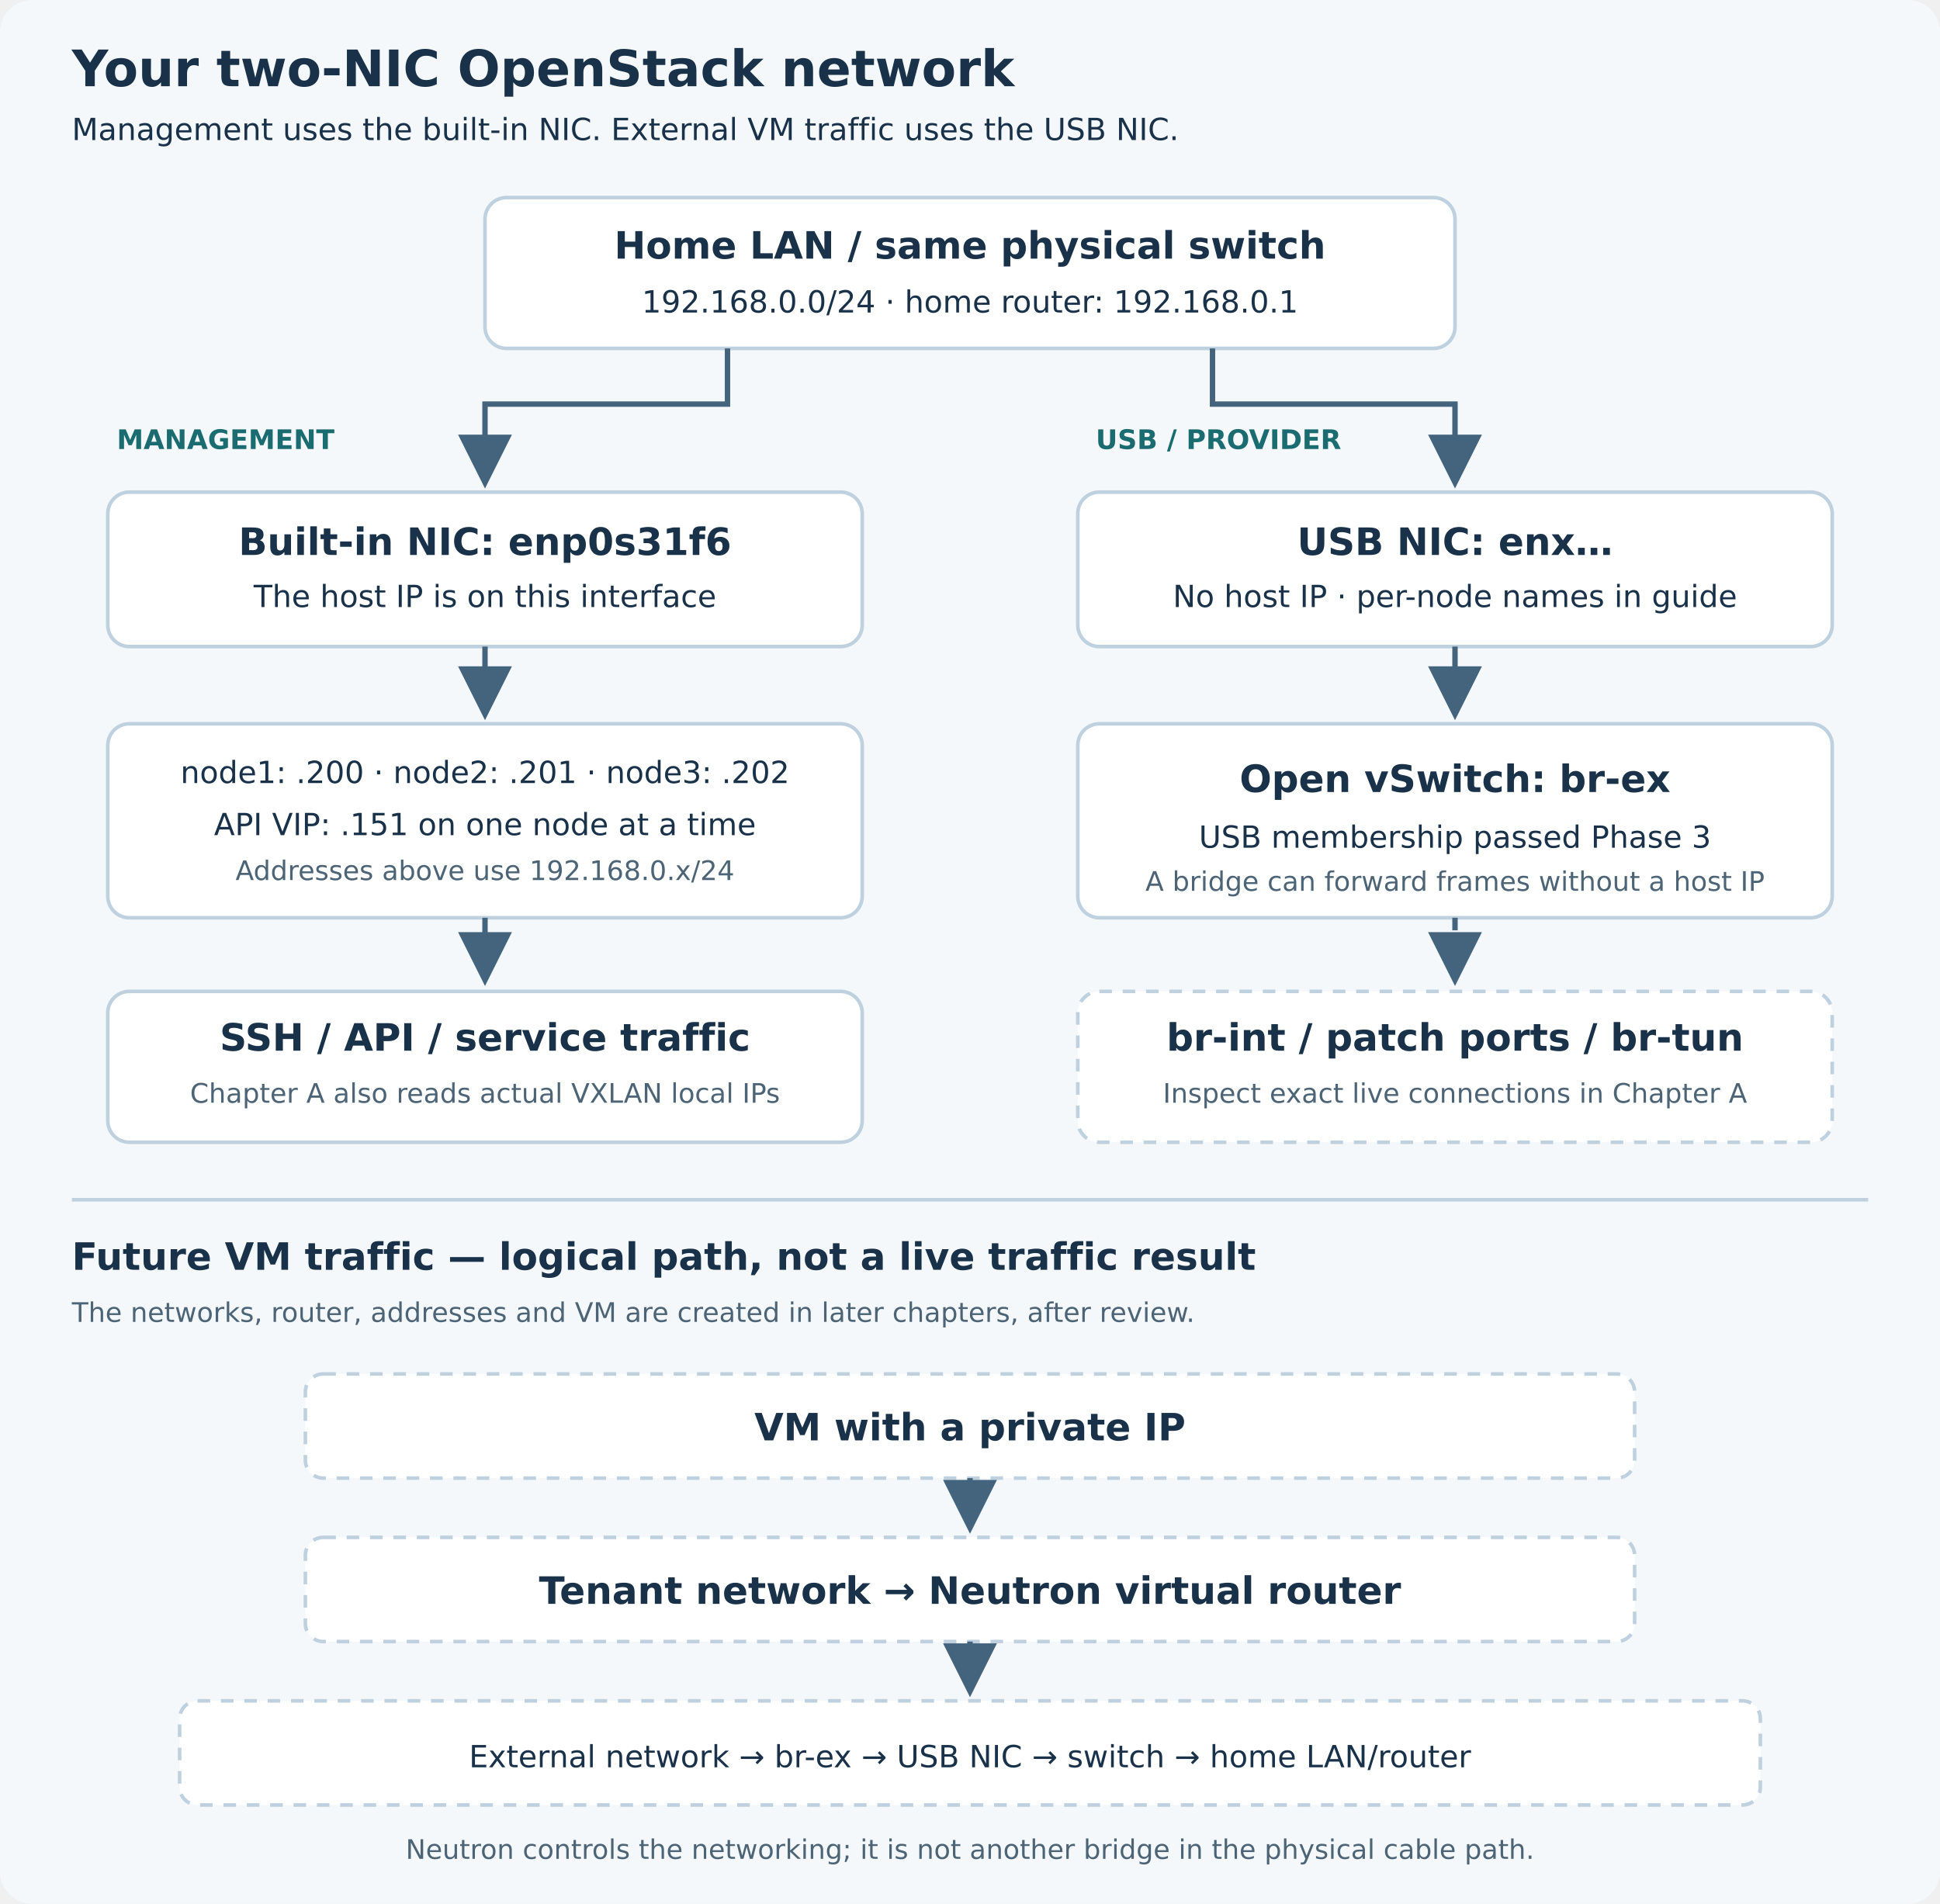
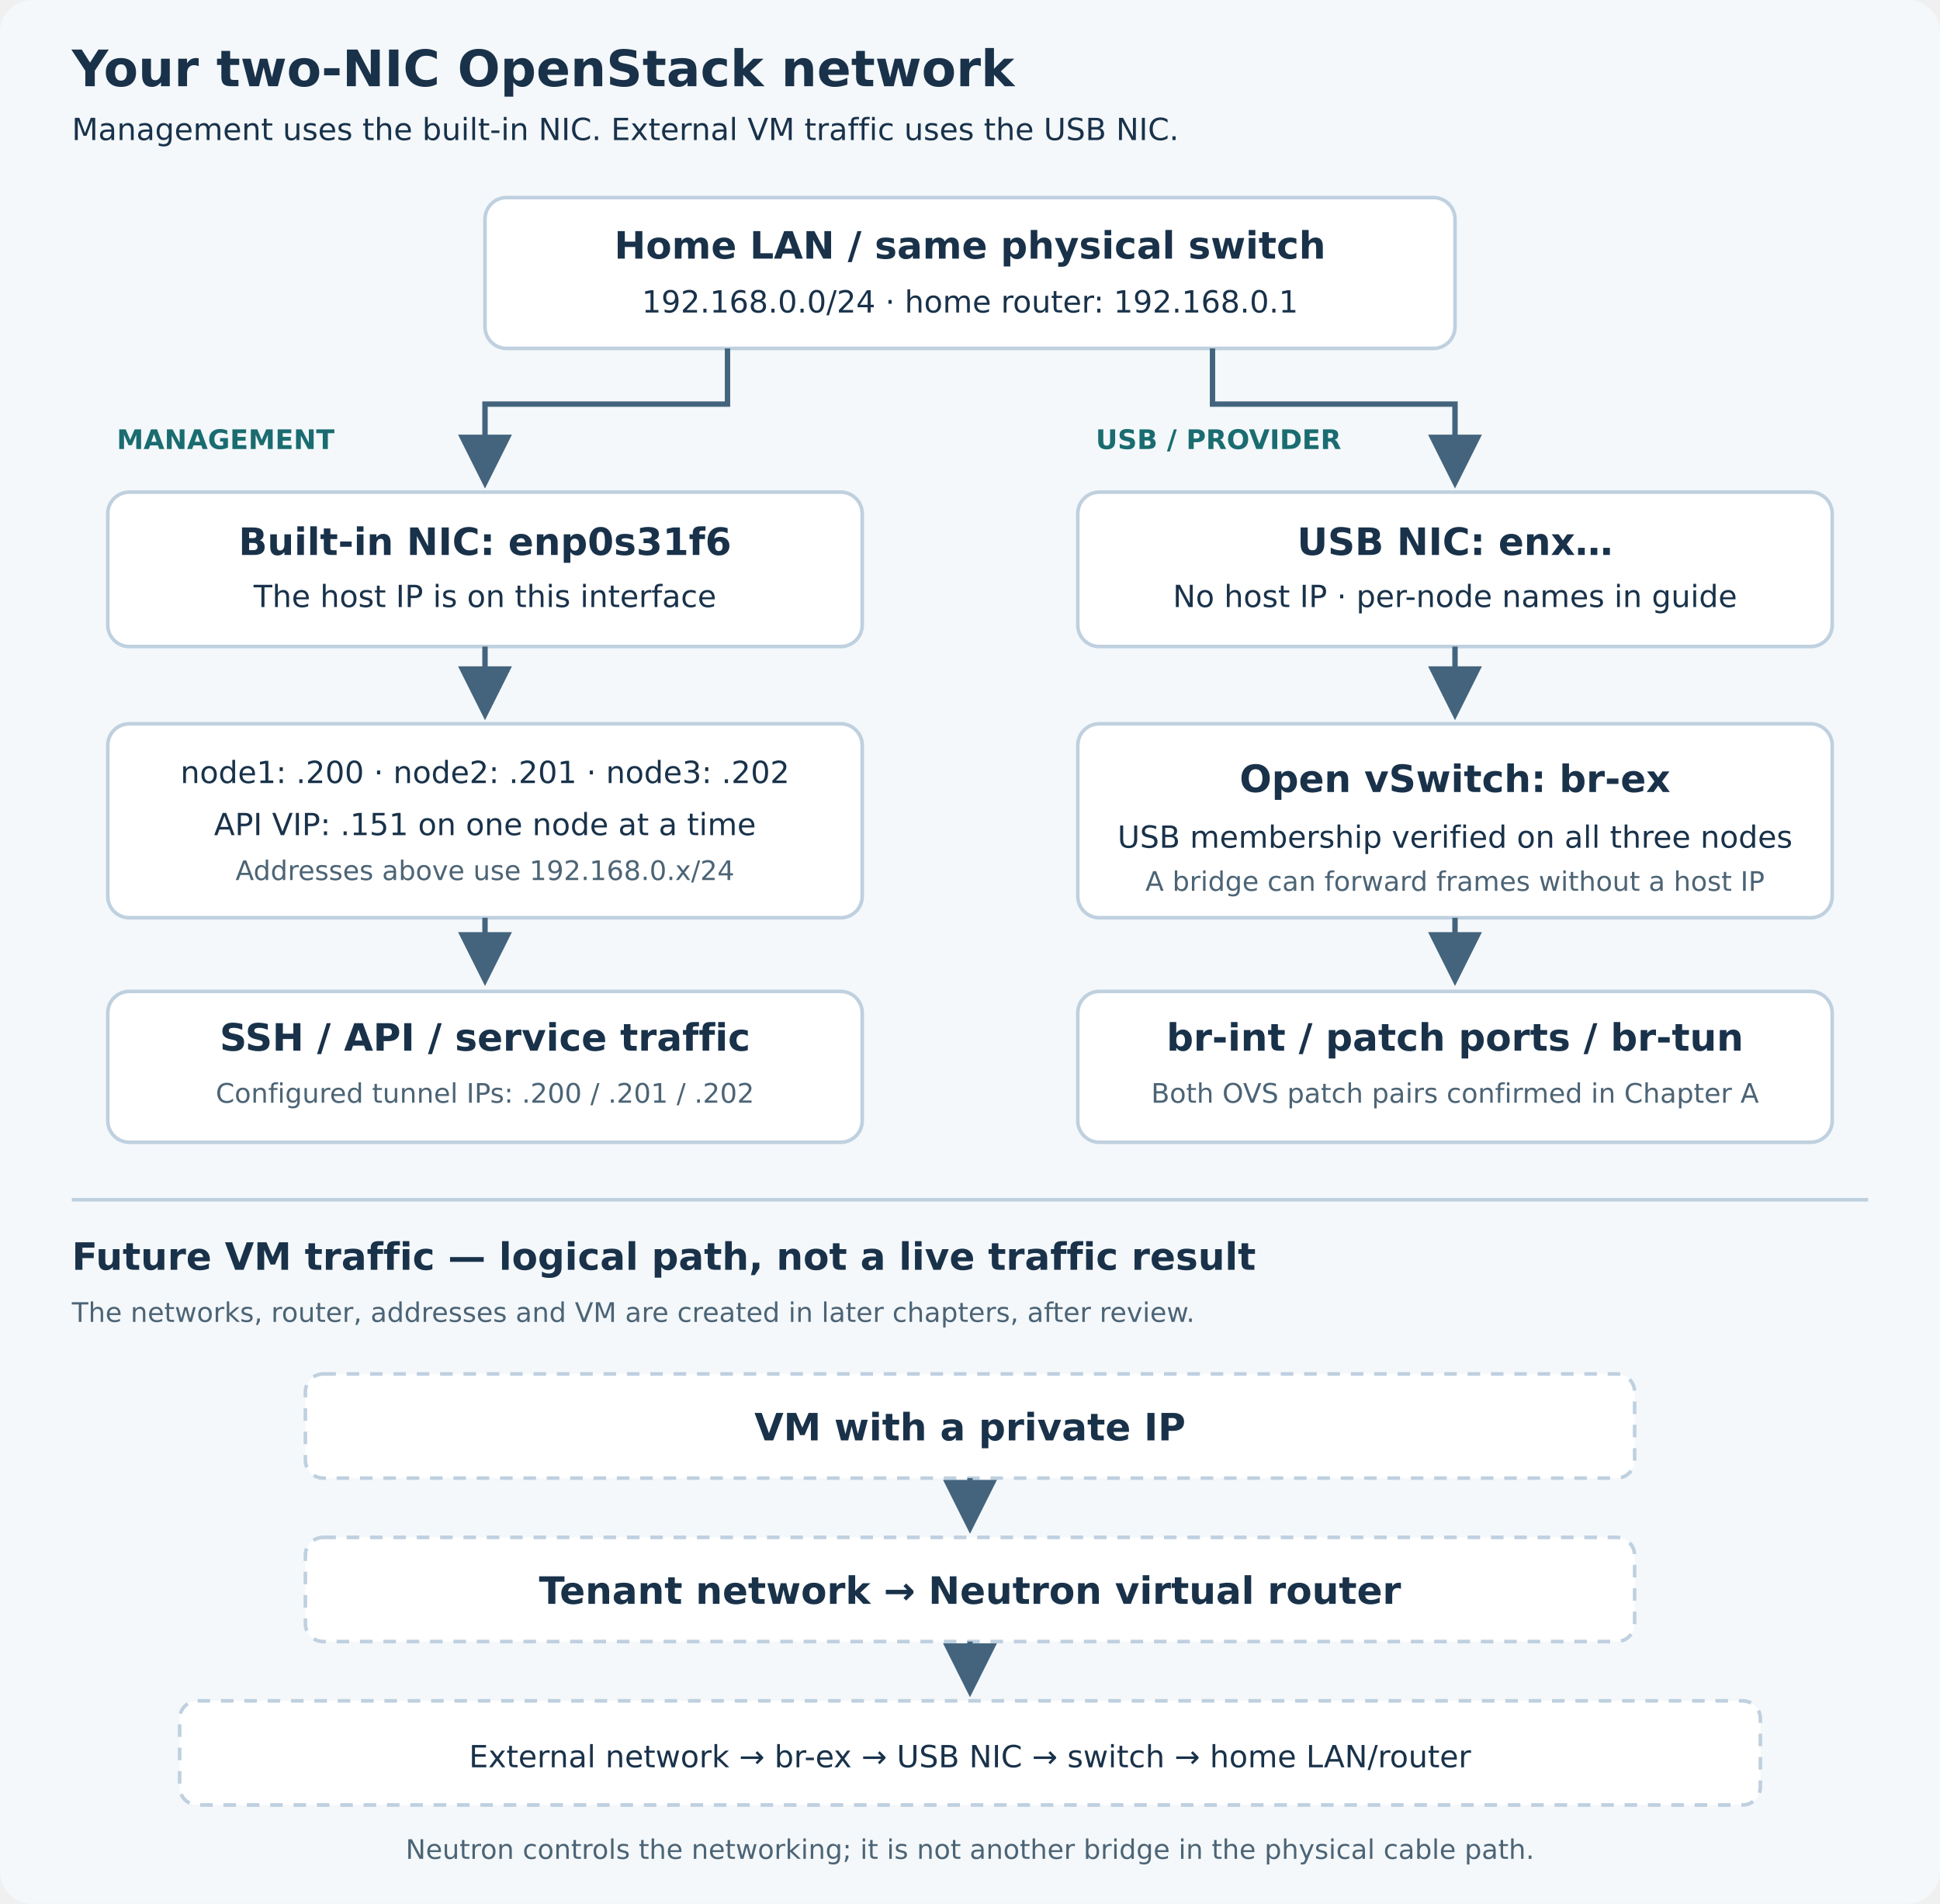
<svg xmlns="http://www.w3.org/2000/svg" width="1080" height="1060" viewBox="0 0 1080 1060" role="img" aria-labelledby="title desc">
  <defs>
    <marker id="arrow" markerWidth="10" markerHeight="10" refX="8" refY="5" orient="auto-start-reverse">
      <path d="M0 0L10 5L0 10" fill="#44647d" />
    </marker>
    <style>
 text{font-family:DejaVu Sans,Arial,sans-serif;fill:#19324a}.title{font-size:28px;font-weight:700}.head{font-size:21px;font-weight:700}.body{font-size:17px}.small{font-size:15px;fill:#4c6475}.box{fill:white;stroke:#bfd0df;stroke-width:2}.line{fill:none;stroke:#44647d;stroke-width:3;marker-end:url(#arrow)}.pending{stroke-dasharray:7 6}.label{font-size:15px;font-weight:700;fill:#1a6c70}
 </style>
  </defs>
  <rect width="1080" height="1060" rx="18" fill="#f4f8fb" />
  <text x="40" y="48" class="title">Your two-NIC OpenStack network</text>
  <text x="40" y="78" class="body">Management uses the built-in NIC. External VM traffic uses the USB NIC.</text>
  <rect x="270" y="110" width="540" height="84" rx="12" class="box" />
  <text x="540" y="144" text-anchor="middle" class="head">Home LAN / same physical switch</text>
  <text x="540" y="174" text-anchor="middle" class="body">192.168.0.0/24 · home router: 192.168.0.1</text>
  <path d="M405 194V225H270V266" class="line" />
  <path d="M675 194V225H810V266" class="line" />
  <text x="65" y="250" class="label">MANAGEMENT</text>
  <text x="610" y="250" class="label">USB / PROVIDER</text>
  <rect x="60" y="274" width="420" height="86" rx="12" class="box" />
  <text x="270" y="309" text-anchor="middle" class="head">Built-in NIC: enp0s31f6</text>
  <text x="270" y="338" text-anchor="middle" class="body">The host IP is on this interface</text>
  <rect x="600" y="274" width="420" height="86" rx="12" class="box" />
  <text x="810" y="309" text-anchor="middle" class="head">USB NIC: enx…</text>
  <text x="810" y="338" text-anchor="middle" class="body">No host IP · per-node names in guide</text>
  <path d="M270 360V395" class="line" />
  <path d="M810 360V395" class="line" />
  <rect x="60" y="403" width="420" height="108" rx="12" class="box" />
  <text x="270" y="436" text-anchor="middle" class="body">node1: .200 · node2: .201 · node3: .202</text>
  <text x="270" y="465" text-anchor="middle" class="body">API VIP: .151 on one node at a time</text>
  <text x="270" y="490" text-anchor="middle" class="small">Addresses above use 192.168.0.x/24</text>
  <rect x="600" y="403" width="420" height="108" rx="12" class="box" />
  <text x="810" y="441" text-anchor="middle" class="head">Open vSwitch: br-ex</text>
-   <text x="810" y="472" text-anchor="middle" class="body">USB membership passed Phase 3</text>
+   <text x="810" y="472" text-anchor="middle" class="body">USB membership verified on all three nodes</text>
  <text x="810" y="496" text-anchor="middle" class="small">A bridge can forward frames without a host IP</text>
  <path d="M270 511V543" class="line" />
-   <path d="M810 511V543" class="line pending" />
+   <path d="M810 511V543" class="line" />
  <rect x="60" y="552" width="420" height="84" rx="12" class="box" />
  <text x="270" y="585" text-anchor="middle" class="head">SSH / API / service traffic</text>
-   <text x="270" y="614" text-anchor="middle" class="small">Chapter A also reads actual VXLAN local IPs</text>
-   <rect x="600" y="552" width="420" height="84" rx="12" class="box pending" />
+   <text x="270" y="614" text-anchor="middle" class="small">Configured tunnel IPs: .200 / .201 / .202</text>
+   <rect x="600" y="552" width="420" height="84" rx="12" class="box" />
  <text x="810" y="585" text-anchor="middle" class="head">br-int / patch ports / br-tun</text>
-   <text x="810" y="614" text-anchor="middle" class="small">Inspect exact live connections in Chapter A</text>
+   <text x="810" y="614" text-anchor="middle" class="small">Both OVS patch pairs confirmed in Chapter A</text>
  <line x1="40" y1="668" x2="1040" y2="668" stroke="#bfd0df" stroke-width="2" />
  <text x="40" y="707" class="head">Future VM traffic — logical path, not a live traffic result</text>
  <text x="40" y="736" class="small">The networks, router, addresses and VM are created in later chapters, after review.</text>
  <rect x="170" y="765" width="740" height="58" rx="10" class="box pending" />
  <text x="540" y="802" text-anchor="middle" class="head">VM with a private IP</text>
  <path d="M540 823V848" class="line pending" />
  <rect x="170" y="856" width="740" height="58" rx="10" class="box pending" />
  <text x="540" y="893" text-anchor="middle" class="head">Tenant network → Neutron virtual router</text>
  <path d="M540 914V939" class="line pending" />
  <rect x="100" y="947" width="880" height="58" rx="10" class="box pending" />
  <text x="540" y="984" text-anchor="middle" class="body">External network → br-ex → USB NIC → switch → home LAN/router</text>
  <text x="540" y="1035" text-anchor="middle" class="small">Neutron controls the networking; it is not another bridge in the physical cable path.</text>
</svg>
